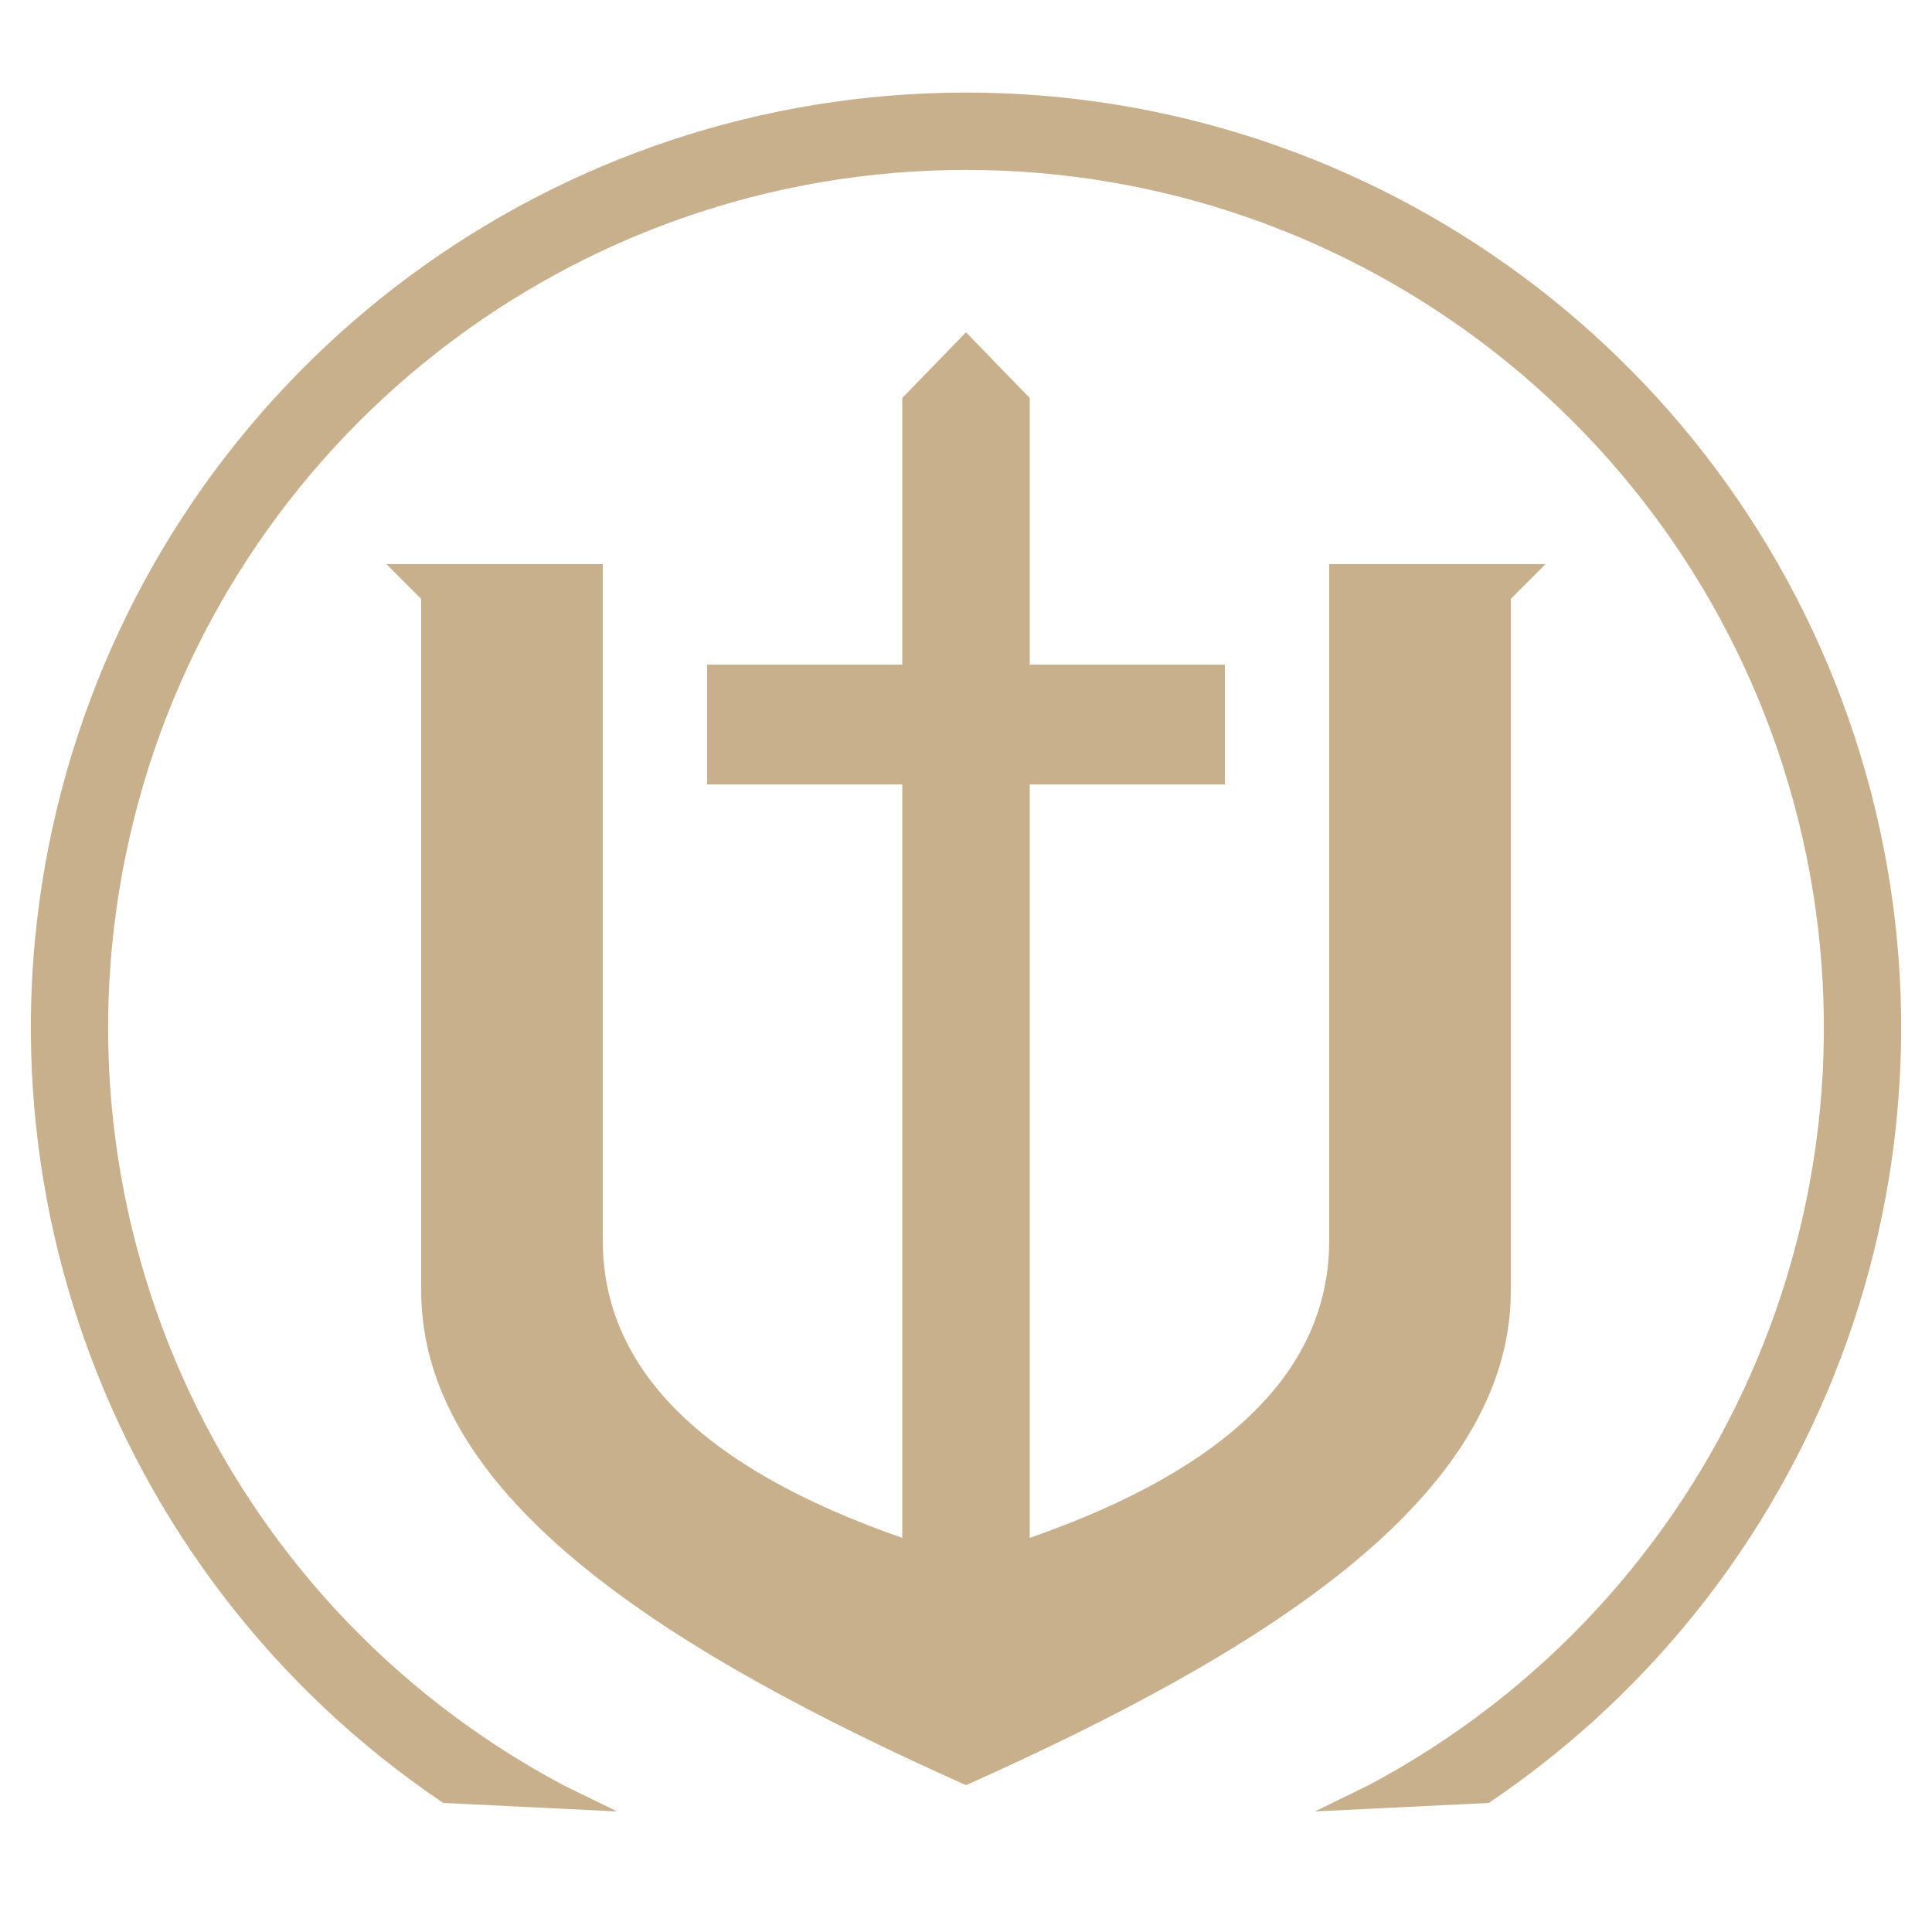
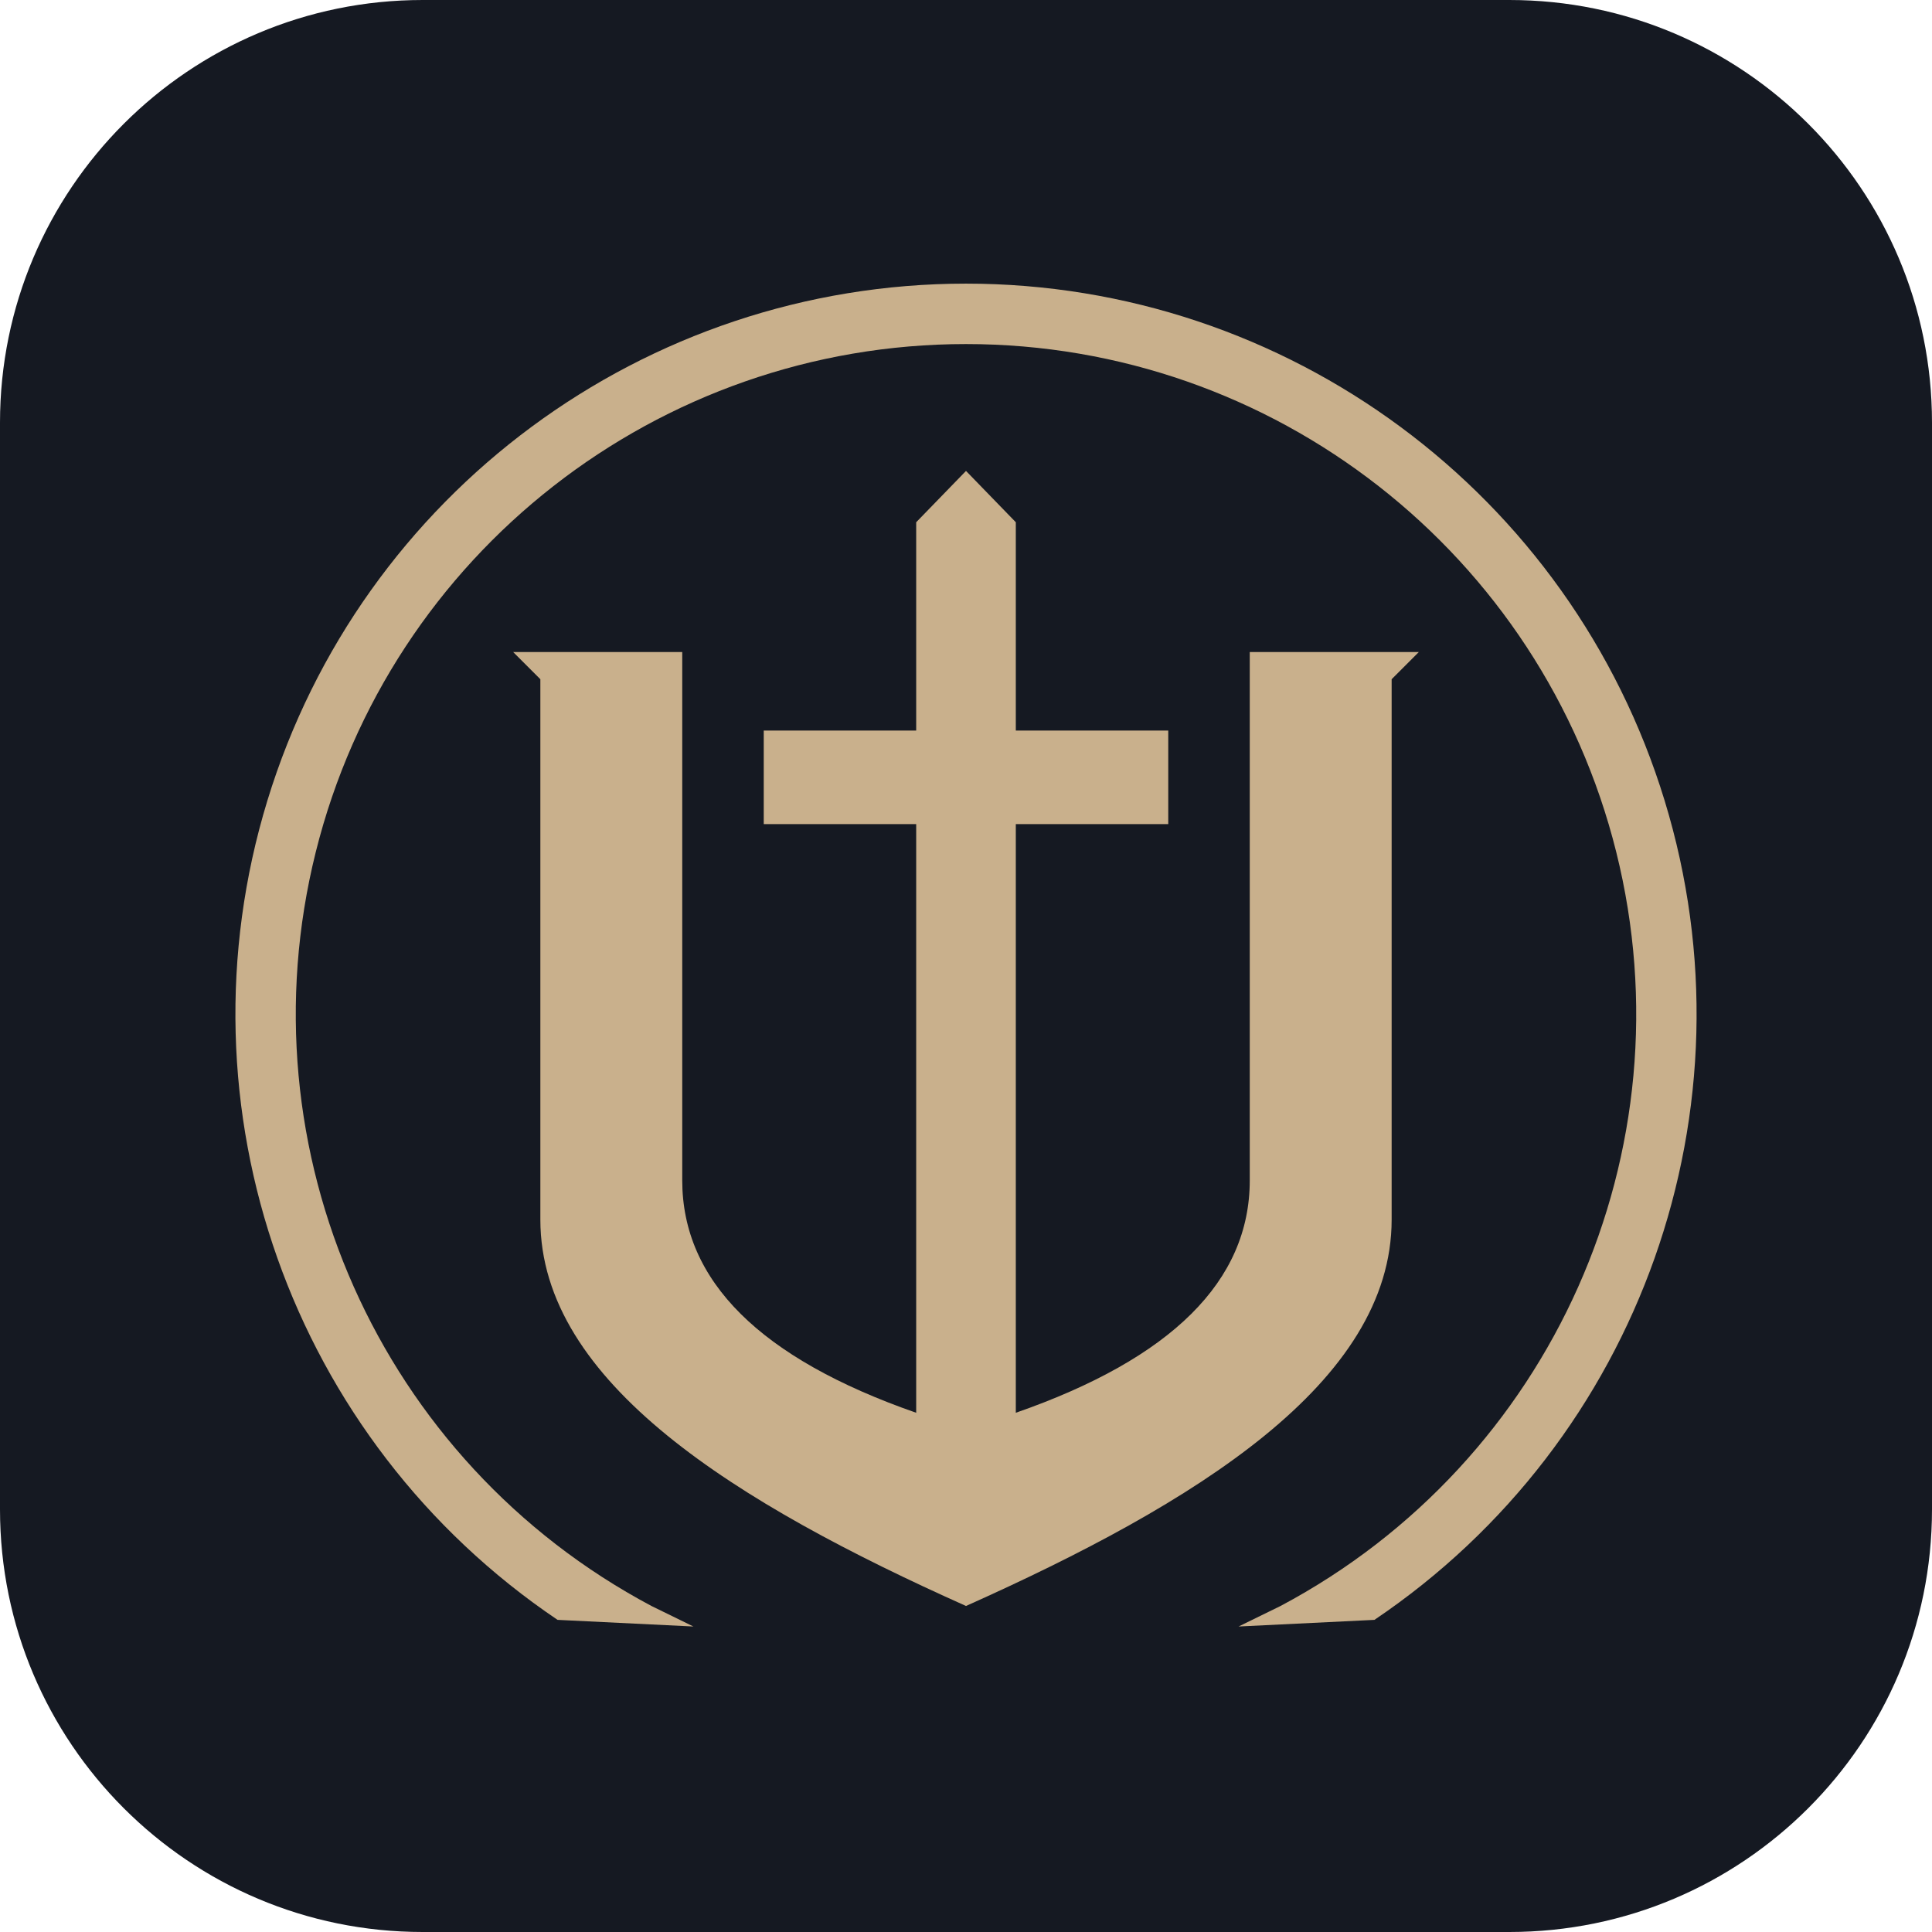
- <svg xmlns="http://www.w3.org/2000/svg" viewBox="226 4 500 500">
-   <style>g{fill:#C9B08C}@media (prefers-color-scheme: light){g{fill:#6E5E49}}</style>
-   <g>
+ <svg xmlns="http://www.w3.org/2000/svg" viewBox="0 0 512 512">
+   <rect width="512" height="512" rx="112" fill="#151922" />
+   <g fill="#C9B08C" transform="translate(-124.8 52.8) scale(0.8)">
    <path d="M385.7 472.8L340.7 470.6A242 242 0 1 1 611.3 470.6L566.3 472.8L580.2 466A222 222 0 1 0 371.8 466Z" />
    <path d="M382 150L326 150L335 159L335 338C335 392 400 432 476 466C552 432 617 392 617 338L617 159L626 150L570 150L570 325Q570 375 492.5 402L459.5 402Q382 375 382 325Z" />
    <path d="M476 90L492.5 107L492.5 176L543 176L543 207L492.5 207L492.5 410L459.5 410L459.5 207L409 207L409 176L459.5 176L459.5 107Z" />
  </g>
</svg>
